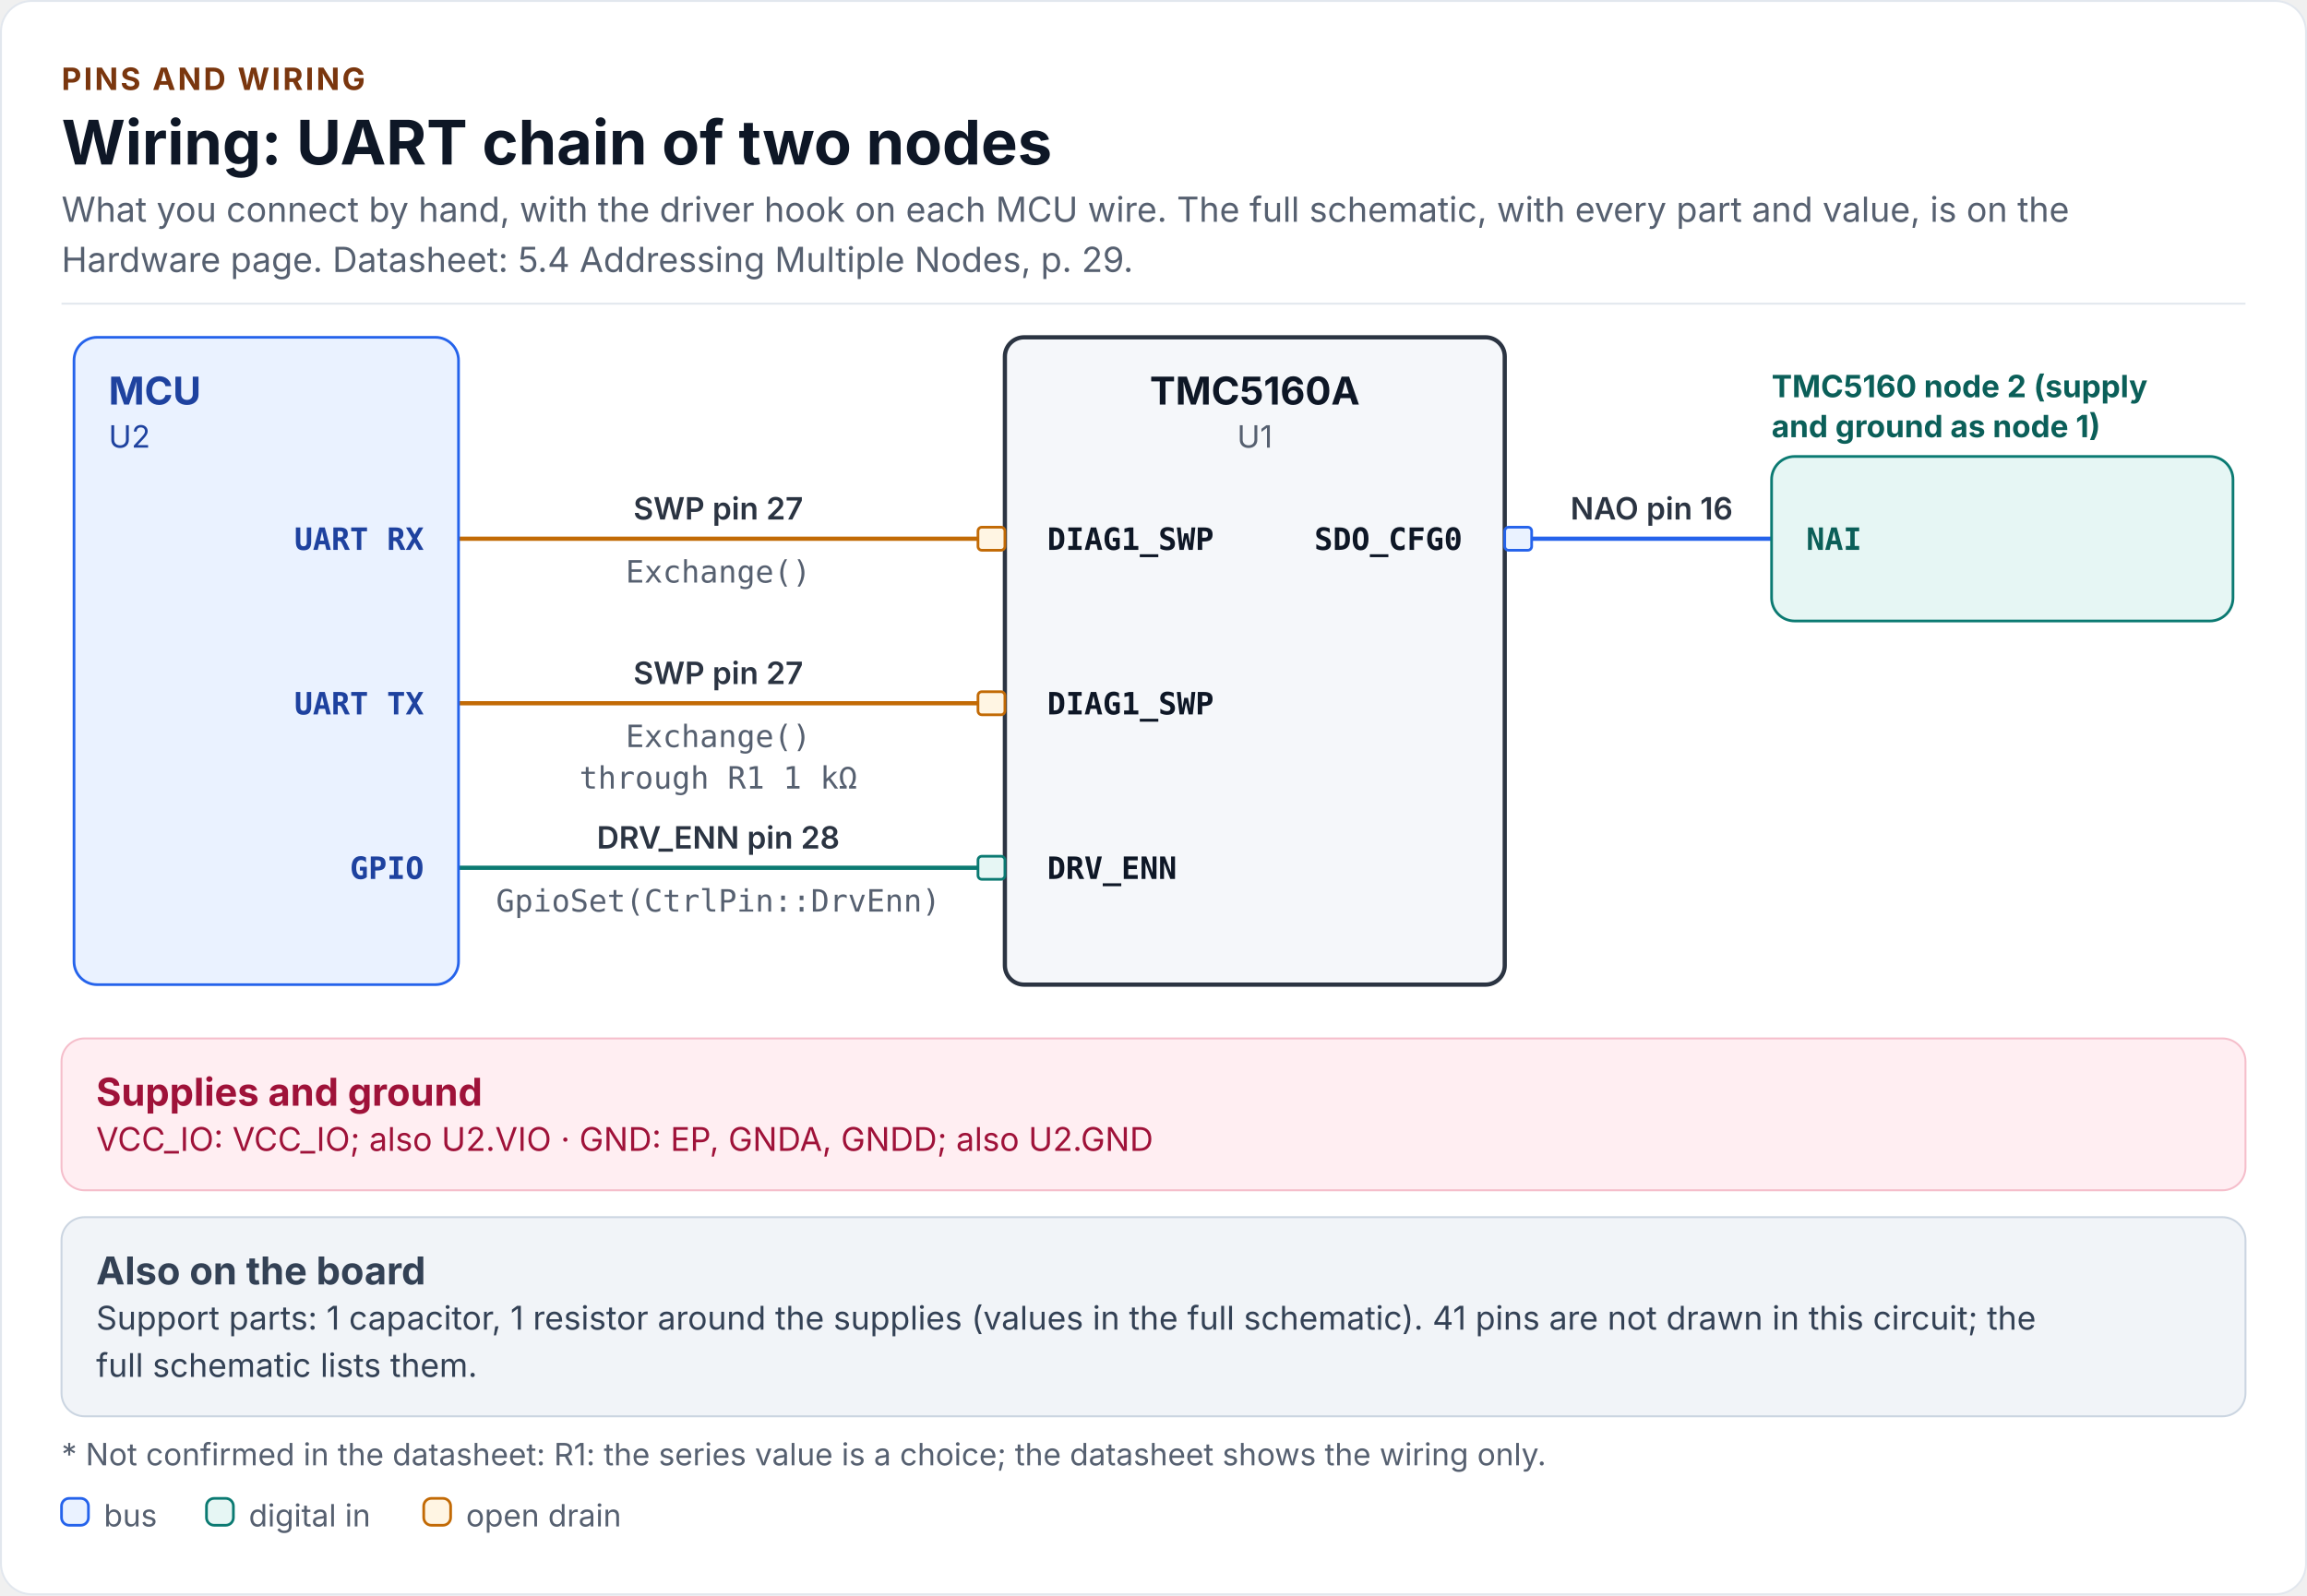
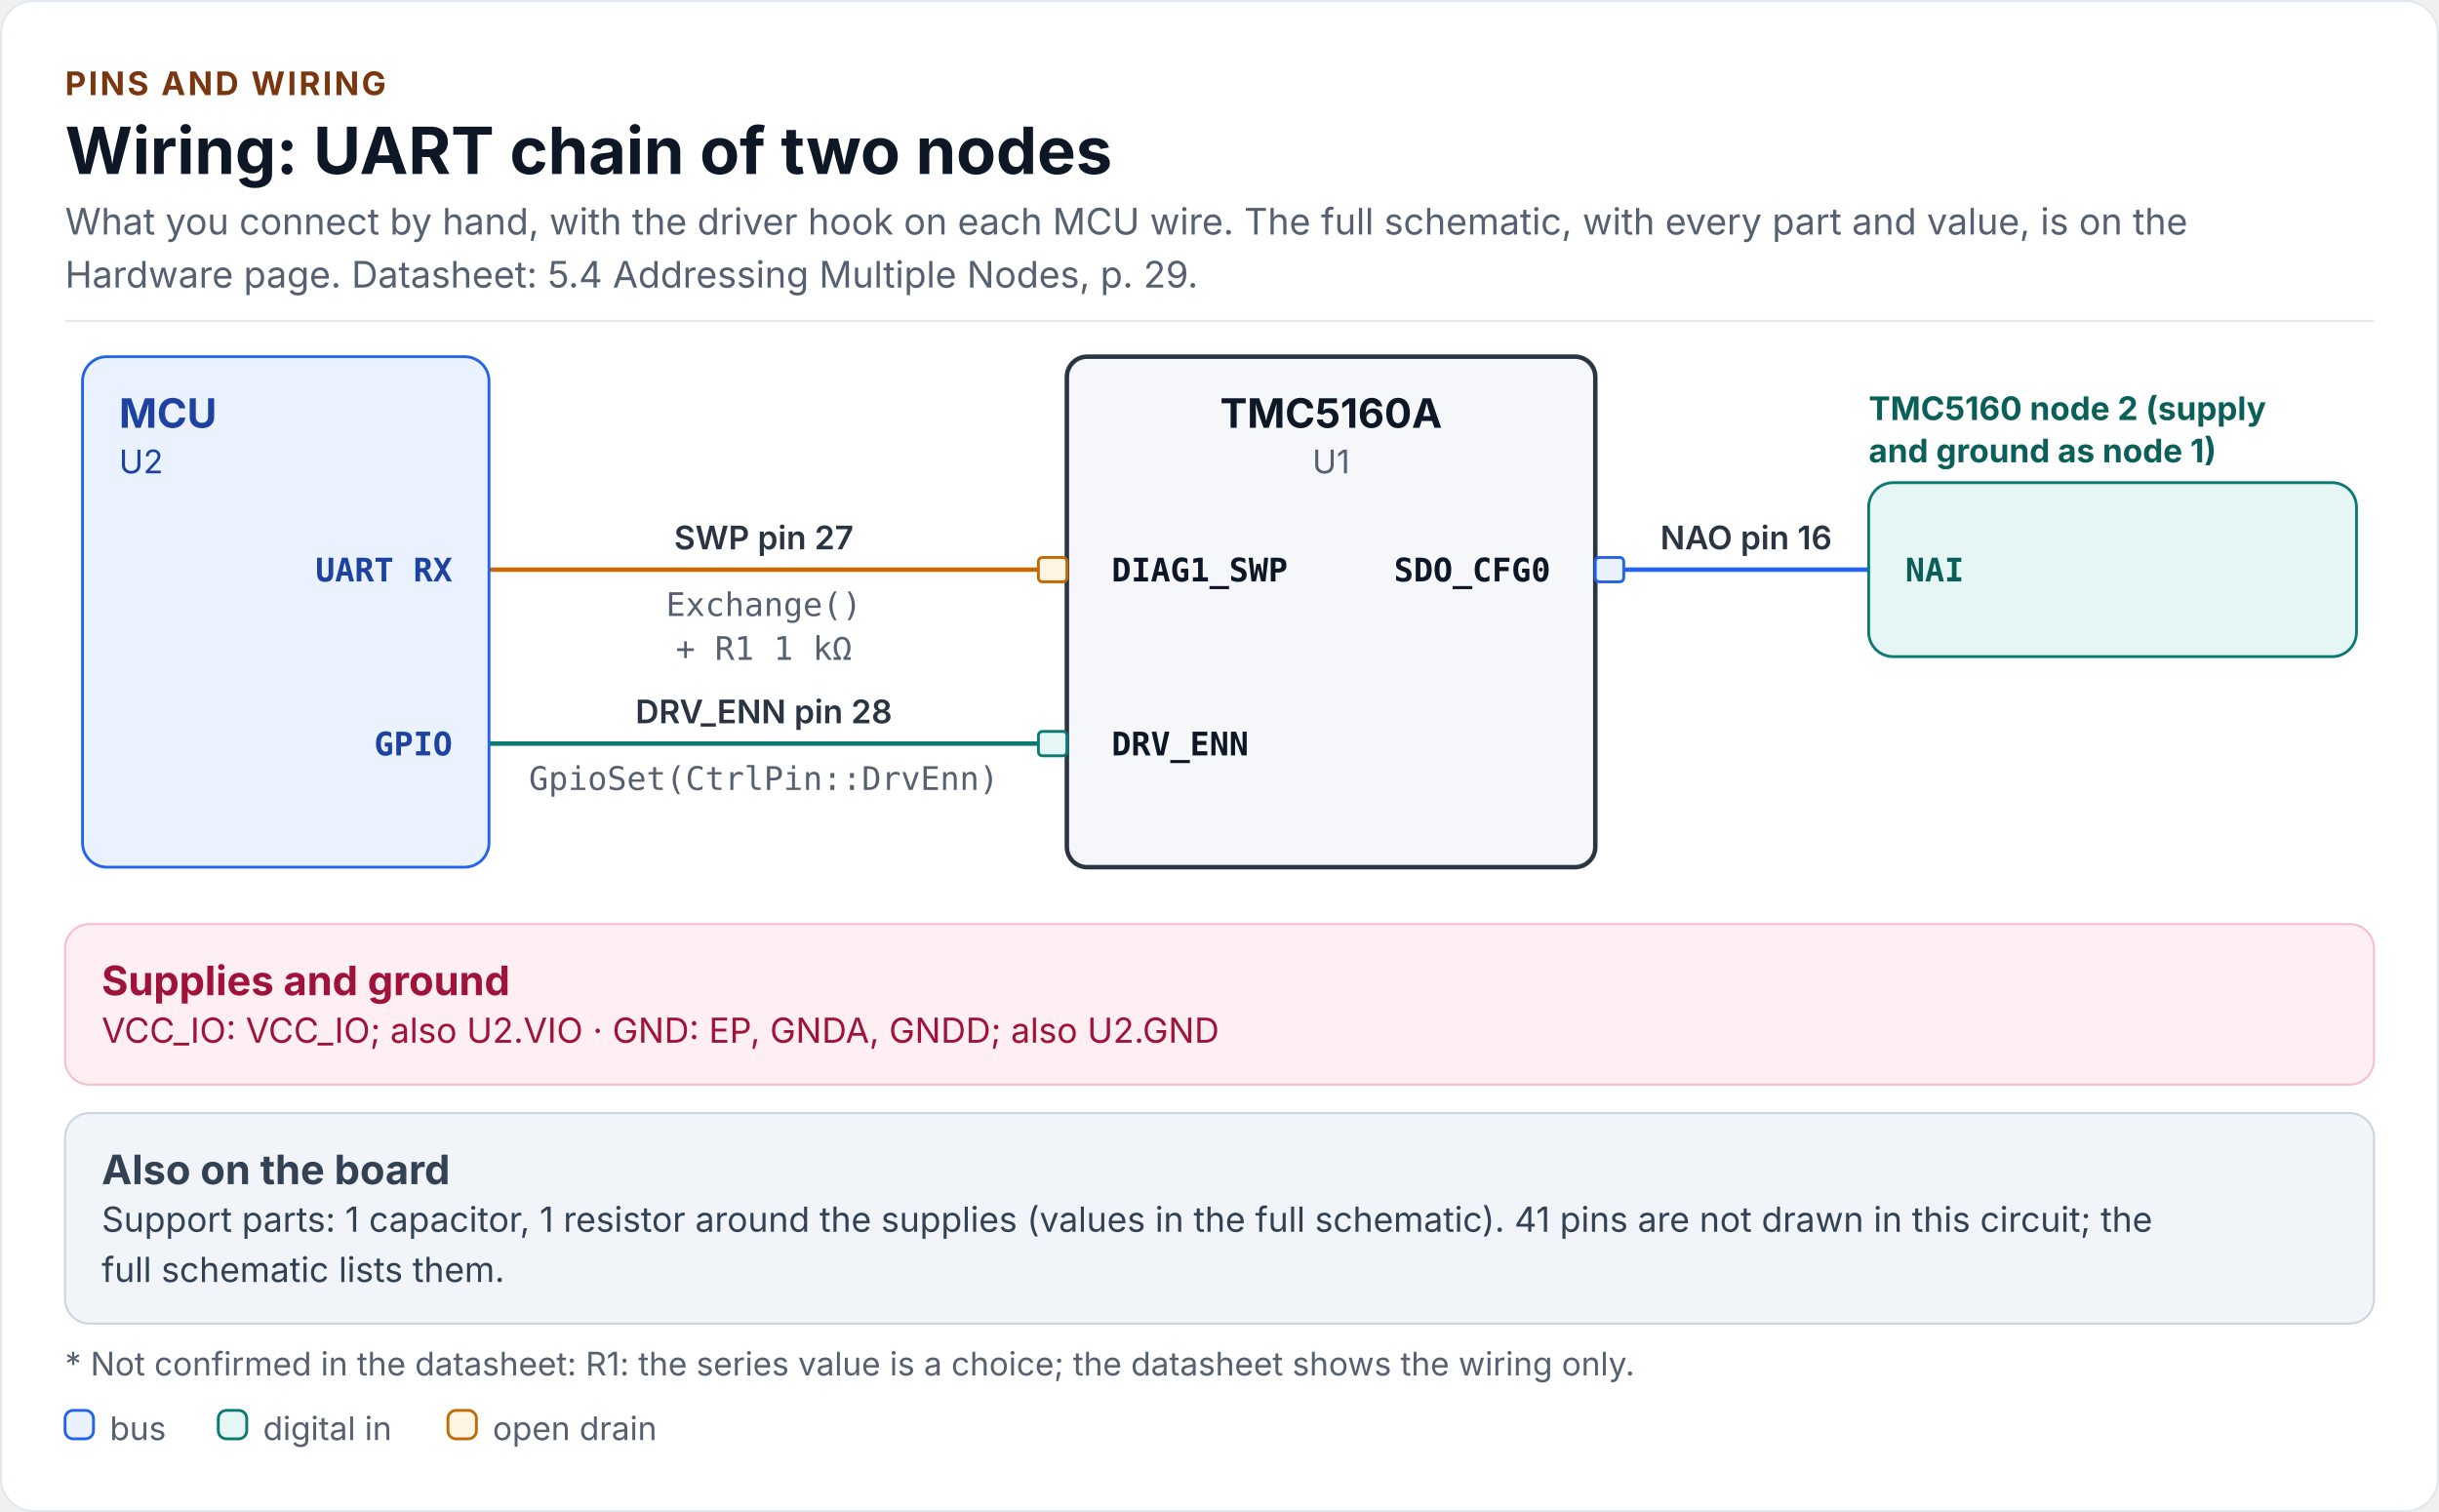
- <svg xmlns="http://www.w3.org/2000/svg" width="1200" height="830" viewBox="0 0 1200 830" role="img" aria-labelledby="chip-wiring-uart-chain-title chip-wiring-uart-chain-desc" font-family="Inter, 'Segoe UI', Roboto, 'Helvetica Neue', Arial, sans-serif">
-   <rect x="0.5" y="0.5" width="1199" height="829" rx="16" fill="#FFFFFF" stroke="#E2E7EE" />
+ <svg xmlns="http://www.w3.org/2000/svg" width="1200" height="744" viewBox="0 0 1200 744" role="img" aria-labelledby="chip-wiring-uart-chain-title chip-wiring-uart-chain-desc" font-family="Inter, 'Segoe UI', Roboto, 'Helvetica Neue', Arial, sans-serif">
+   <rect x="0.5" y="0.5" width="1199" height="743" rx="16" fill="#FFFFFF" stroke="#E2E7EE" />
  <text x="32" y="46.8" font-size="16" font-weight="700" letter-spacing="1.2" fill="#7A360E">PINS AND WIRING</text>
  <text x="32" y="85.6" font-size="32" font-weight="700" fill="#0E1726">Wiring: UART chain of two nodes</text>
  <text x="32" y="115.4" font-size="18" fill="#566070">What you connect by hand, with the driver hook on each MCU wire. The full schematic, with every part and value, is on the</text>
  <text x="32" y="141.5" font-size="18" fill="#566070">Hardware page. Datasheet: 5.4 Addressing Multiple Nodes, p. 29.</text>
  <rect x="32" y="157.5" width="1136" height="1" fill="#E2E7EE" />
-   <path d="M238.5 280.3 L508.7 280.3" fill="none" stroke="#C26A05" stroke-width="2.2" />
-   <path d="M238.5 365.9 L508.7 365.9" fill="none" stroke="#C26A05" stroke-width="2.2" />
-   <path d="M238.5 451.5 L508.7 451.5" fill="none" stroke="#0B7A72" stroke-width="2.2" />
-   <path d="M796.7 280.3 L921.5 280.3" fill="none" stroke="#2563EB" stroke-width="2.2" />
-   <rect x="522.7" y="175.5" width="260" height="336.8" rx="10" fill="#F5F7FA" stroke="#2B3442" stroke-width="2.2" />
-   <rect x="38.5" y="175.5" width="200" height="336.8" rx="12" fill="#EAF2FF" stroke="#2563EB" stroke-width="1.4" />
-   <rect x="921.5" y="237.5" width="240" height="85.6" rx="12" fill="#E6F6F4" stroke="#0B7A72" stroke-width="1.4" />
-   <rect x="32" y="540.3" width="1136" height="79" rx="12" fill="#FFEEF2" stroke="#F5BECB" stroke-width="1" />
-   <rect x="32" y="633.3" width="1136" height="103.6" rx="12" fill="#F1F4F8" stroke="#CBD5E1" stroke-width="1" />
-   <text x="652.7" y="210.5" font-size="20" font-weight="700" text-anchor="middle" fill="#0E1726">TMC5160A</text>
-   <text x="652.7" y="232.9" font-size="16" text-anchor="middle" fill="#566070">U1</text>
-   <text x="56.5" y="210.5" font-size="20" font-weight="700" fill="#1E429F">MCU</text>
-   <text x="56.5" y="232.9" font-size="16" fill="#1E429F">U2</text>
-   <text x="220.5" y="286.1" font-size="16" font-weight="600" font-family="'JetBrains Mono', 'SFMono-Regular', Menlo, Consolas, monospace" text-anchor="end" fill="#1E429F">UART RX</text>
-   <text x="544.7" y="286.1" font-size="16" font-weight="700" font-family="'JetBrains Mono', 'SFMono-Regular', Menlo, Consolas, monospace" fill="#0E1726">DIAG1_SWP</text>
-   <rect x="508.7" y="274.3" width="14" height="12" rx="2" fill="#FFF5E3" stroke="#C26A05" stroke-width="1.4" />
-   <text x="373.6" y="270.3" font-size="16" font-weight="600" text-anchor="middle" fill="#2B3442">SWP  pin 27</text>
-   <text x="373.6" y="303.1" font-size="16" font-family="'JetBrains Mono', 'SFMono-Regular', Menlo, Consolas, monospace" text-anchor="middle" fill="#566070">Exchange()</text>
-   <text x="220.5" y="371.7" font-size="16" font-weight="600" font-family="'JetBrains Mono', 'SFMono-Regular', Menlo, Consolas, monospace" text-anchor="end" fill="#1E429F">UART TX</text>
-   <text x="544.7" y="371.7" font-size="16" font-weight="700" font-family="'JetBrains Mono', 'SFMono-Regular', Menlo, Consolas, monospace" fill="#0E1726">DIAG1_SWP</text>
-   <rect x="508.7" y="359.9" width="14" height="12" rx="2" fill="#FFF5E3" stroke="#C26A05" stroke-width="1.4" />
-   <text x="373.6" y="355.9" font-size="16" font-weight="600" text-anchor="middle" fill="#2B3442">SWP  pin 27</text>
-   <text x="373.6" y="388.7" font-size="16" font-family="'JetBrains Mono', 'SFMono-Regular', Menlo, Consolas, monospace" text-anchor="middle" fill="#566070">Exchange()</text>
-   <text x="373.6" y="410.3" font-size="16" font-family="'JetBrains Mono', 'SFMono-Regular', Menlo, Consolas, monospace" text-anchor="middle" fill="#566070">through R1 1 kΩ</text>
-   <text x="220.5" y="457.3" font-size="16" font-weight="600" font-family="'JetBrains Mono', 'SFMono-Regular', Menlo, Consolas, monospace" text-anchor="end" fill="#1E429F">GPIO</text>
-   <text x="544.7" y="457.3" font-size="16" font-weight="700" font-family="'JetBrains Mono', 'SFMono-Regular', Menlo, Consolas, monospace" fill="#0E1726">DRV_ENN</text>
-   <rect x="508.7" y="445.5" width="14" height="12" rx="2" fill="#E6F6F4" stroke="#0B7A72" stroke-width="1.4" />
-   <text x="373.6" y="441.5" font-size="16" font-weight="600" text-anchor="middle" fill="#2B3442">DRV_ENN  pin 28</text>
-   <text x="373.6" y="474.3" font-size="16" font-family="'JetBrains Mono', 'SFMono-Regular', Menlo, Consolas, monospace" text-anchor="middle" fill="#566070">GpioSet(CtrlPin::DrvEnn)</text>
-   <text x="921.5" y="206.7" font-size="16" font-weight="700" fill="#0B5F59">TMC5160 node 2 (supply</text>
-   <text x="921.5" y="227.5" font-size="16" font-weight="700" fill="#0B5F59">and ground as node 1)</text>
-   <text x="760.7" y="286.1" font-size="16" font-weight="700" font-family="'JetBrains Mono', 'SFMono-Regular', Menlo, Consolas, monospace" text-anchor="end" fill="#0E1726">SDO_CFG0</text>
-   <rect x="782.7" y="274.3" width="14" height="12" rx="2" fill="#EAF2FF" stroke="#2563EB" stroke-width="1.4" />
-   <text x="939.5" y="286.1" font-size="16" font-weight="600" font-family="'JetBrains Mono', 'SFMono-Regular', Menlo, Consolas, monospace" fill="#0B5F59">NAI</text>
+   <path d="M240.6 280.3 L510.9 280.3" fill="none" stroke="#C26A05" stroke-width="2.2" />
+   <path d="M240.6 365.9 L510.9 365.9" fill="none" stroke="#0B7A72" stroke-width="2.2" />
+   <path d="M798.9 280.3 L919.4 280.3" fill="none" stroke="#2563EB" stroke-width="2.2" />
+   <rect x="524.9" y="175.5" width="260" height="251.2" rx="10" fill="#F5F7FA" stroke="#2B3442" stroke-width="2.2" />
+   <rect x="40.6" y="175.5" width="200" height="251.2" rx="12" fill="#EAF2FF" stroke="#2563EB" stroke-width="1.4" />
+   <rect x="919.4" y="237.5" width="240" height="85.6" rx="12" fill="#E6F6F4" stroke="#0B7A72" stroke-width="1.4" />
+   <rect x="32" y="454.7" width="1136" height="79" rx="12" fill="#FFEEF2" stroke="#F5BECB" stroke-width="1" />
+   <rect x="32" y="547.7" width="1136" height="103.6" rx="12" fill="#F1F4F8" stroke="#CBD5E1" stroke-width="1" />
+   <text x="654.9" y="210.5" font-size="20" font-weight="700" text-anchor="middle" fill="#0E1726">TMC5160A</text>
+   <text x="654.9" y="232.9" font-size="16" text-anchor="middle" fill="#566070">U1</text>
+   <text x="58.6" y="210.5" font-size="20" font-weight="700" fill="#1E429F">MCU</text>
+   <text x="58.6" y="232.9" font-size="16" fill="#1E429F">U2</text>
+   <text x="222.6" y="286.1" font-size="16" font-weight="600" font-family="'JetBrains Mono', 'SFMono-Regular', Menlo, Consolas, monospace" text-anchor="end" fill="#1E429F">UART RX</text>
+   <text x="546.9" y="286.1" font-size="16" font-weight="700" font-family="'JetBrains Mono', 'SFMono-Regular', Menlo, Consolas, monospace" fill="#0E1726">DIAG1_SWP</text>
+   <rect x="510.9" y="274.3" width="14" height="12" rx="2" fill="#FFF5E3" stroke="#C26A05" stroke-width="1.4" />
+   <text x="375.8" y="270.3" font-size="16" font-weight="600" text-anchor="middle" fill="#2B3442">SWP  pin 27</text>
+   <text x="375.8" y="303.1" font-size="16" font-family="'JetBrains Mono', 'SFMono-Regular', Menlo, Consolas, monospace" text-anchor="middle" fill="#566070">Exchange()</text>
+   <text x="375.8" y="324.7" font-size="16" font-family="'JetBrains Mono', 'SFMono-Regular', Menlo, Consolas, monospace" text-anchor="middle" fill="#566070">+ R1 1 kΩ</text>
+   <text x="222.6" y="371.7" font-size="16" font-weight="600" font-family="'JetBrains Mono', 'SFMono-Regular', Menlo, Consolas, monospace" text-anchor="end" fill="#1E429F">GPIO</text>
+   <text x="546.9" y="371.7" font-size="16" font-weight="700" font-family="'JetBrains Mono', 'SFMono-Regular', Menlo, Consolas, monospace" fill="#0E1726">DRV_ENN</text>
+   <rect x="510.9" y="359.9" width="14" height="12" rx="2" fill="#E6F6F4" stroke="#0B7A72" stroke-width="1.4" />
+   <text x="375.8" y="355.9" font-size="16" font-weight="600" text-anchor="middle" fill="#2B3442">DRV_ENN  pin 28</text>
+   <text x="375.8" y="388.7" font-size="16" font-family="'JetBrains Mono', 'SFMono-Regular', Menlo, Consolas, monospace" text-anchor="middle" fill="#566070">GpioSet(CtrlPin::DrvEnn)</text>
+   <text x="919.4" y="206.7" font-size="16" font-weight="700" fill="#0B5F59">TMC5160 node 2 (supply</text>
+   <text x="919.4" y="227.5" font-size="16" font-weight="700" fill="#0B5F59">and ground as node 1)</text>
+   <text x="762.9" y="286.1" font-size="16" font-weight="700" font-family="'JetBrains Mono', 'SFMono-Regular', Menlo, Consolas, monospace" text-anchor="end" fill="#0E1726">SDO_CFG0</text>
+   <rect x="784.9" y="274.3" width="14" height="12" rx="2" fill="#EAF2FF" stroke="#2563EB" stroke-width="1.4" />
+   <text x="937.4" y="286.1" font-size="16" font-weight="600" font-family="'JetBrains Mono', 'SFMono-Regular', Menlo, Consolas, monospace" fill="#0B5F59">NAI</text>
  <text x="859.1" y="270.3" font-size="16" font-weight="600" text-anchor="middle" fill="#2B3442">NAO  pin 16</text>
-   <text x="50" y="575.3" font-size="20" font-weight="700" fill="#9F1239">Supplies and ground</text>
-   <text x="50" y="598.8" font-size="17" fill="#9F1239">VCC_IO: VCC_IO; also U2.VIO · GND: EP, GNDA, GNDD; also U2.GND</text>
-   <text x="50" y="668.3" font-size="20" font-weight="700" fill="#334155">Also on the board</text>
-   <text x="50" y="691.8" font-size="17" fill="#334155">Support parts: 1 capacitor, 1 resistor around the supplies (values in the full schematic). 41 pins are not drawn in this circuit; the</text>
-   <text x="50" y="716.4" font-size="17" fill="#334155">full schematic lists them.</text>
-   <text x="32" y="762.4" font-size="16" fill="#566070">* Not confirmed in the datasheet: R1: the series value is a choice; the datasheet shows the wiring only.</text>
-   <rect x="32" y="779.6" width="14" height="14" rx="4" fill="#EAF2FF" stroke="#2563EB" stroke-width="1.4" />
-   <text x="54" y="794.2" font-size="16" fill="#566070">bus</text>
-   <rect x="107.4" y="779.6" width="14" height="14" rx="4" fill="#E6F6F4" stroke="#0B7A72" stroke-width="1.4" />
-   <text x="129.4" y="794.2" font-size="16" fill="#566070">digital in</text>
-   <rect x="220.4" y="779.6" width="14" height="14" rx="4" fill="#FFF5E3" stroke="#C26A05" stroke-width="1.4" />
-   <text x="242.4" y="794.2" font-size="16" fill="#566070">open drain</text>
+   <text x="50" y="489.7" font-size="20" font-weight="700" fill="#9F1239">Supplies and ground</text>
+   <text x="50" y="513.1" font-size="17" fill="#9F1239">VCC_IO: VCC_IO; also U2.VIO · GND: EP, GNDA, GNDD; also U2.GND</text>
+   <text x="50" y="582.7" font-size="20" font-weight="700" fill="#334155">Also on the board</text>
+   <text x="50" y="606.1" font-size="17" fill="#334155">Support parts: 1 capacitor, 1 resistor around the supplies (values in the full schematic). 41 pins are not drawn in this circuit; the</text>
+   <text x="50" y="630.8" font-size="17" fill="#334155">full schematic lists them.</text>
+   <text x="32" y="676.8" font-size="16" fill="#566070">* Not confirmed in the datasheet: R1: the series value is a choice; the datasheet shows the wiring only.</text>
+   <rect x="32" y="694" width="14" height="14" rx="4" fill="#EAF2FF" stroke="#2563EB" stroke-width="1.4" />
+   <text x="54" y="708.6" font-size="16" fill="#566070">bus</text>
+   <rect x="107.4" y="694" width="14" height="14" rx="4" fill="#E6F6F4" stroke="#0B7A72" stroke-width="1.4" />
+   <text x="129.4" y="708.6" font-size="16" fill="#566070">digital in</text>
+   <rect x="220.4" y="694" width="14" height="14" rx="4" fill="#FFF5E3" stroke="#C26A05" stroke-width="1.4" />
+   <text x="242.4" y="708.6" font-size="16" fill="#566070">open drain</text>
</svg>
